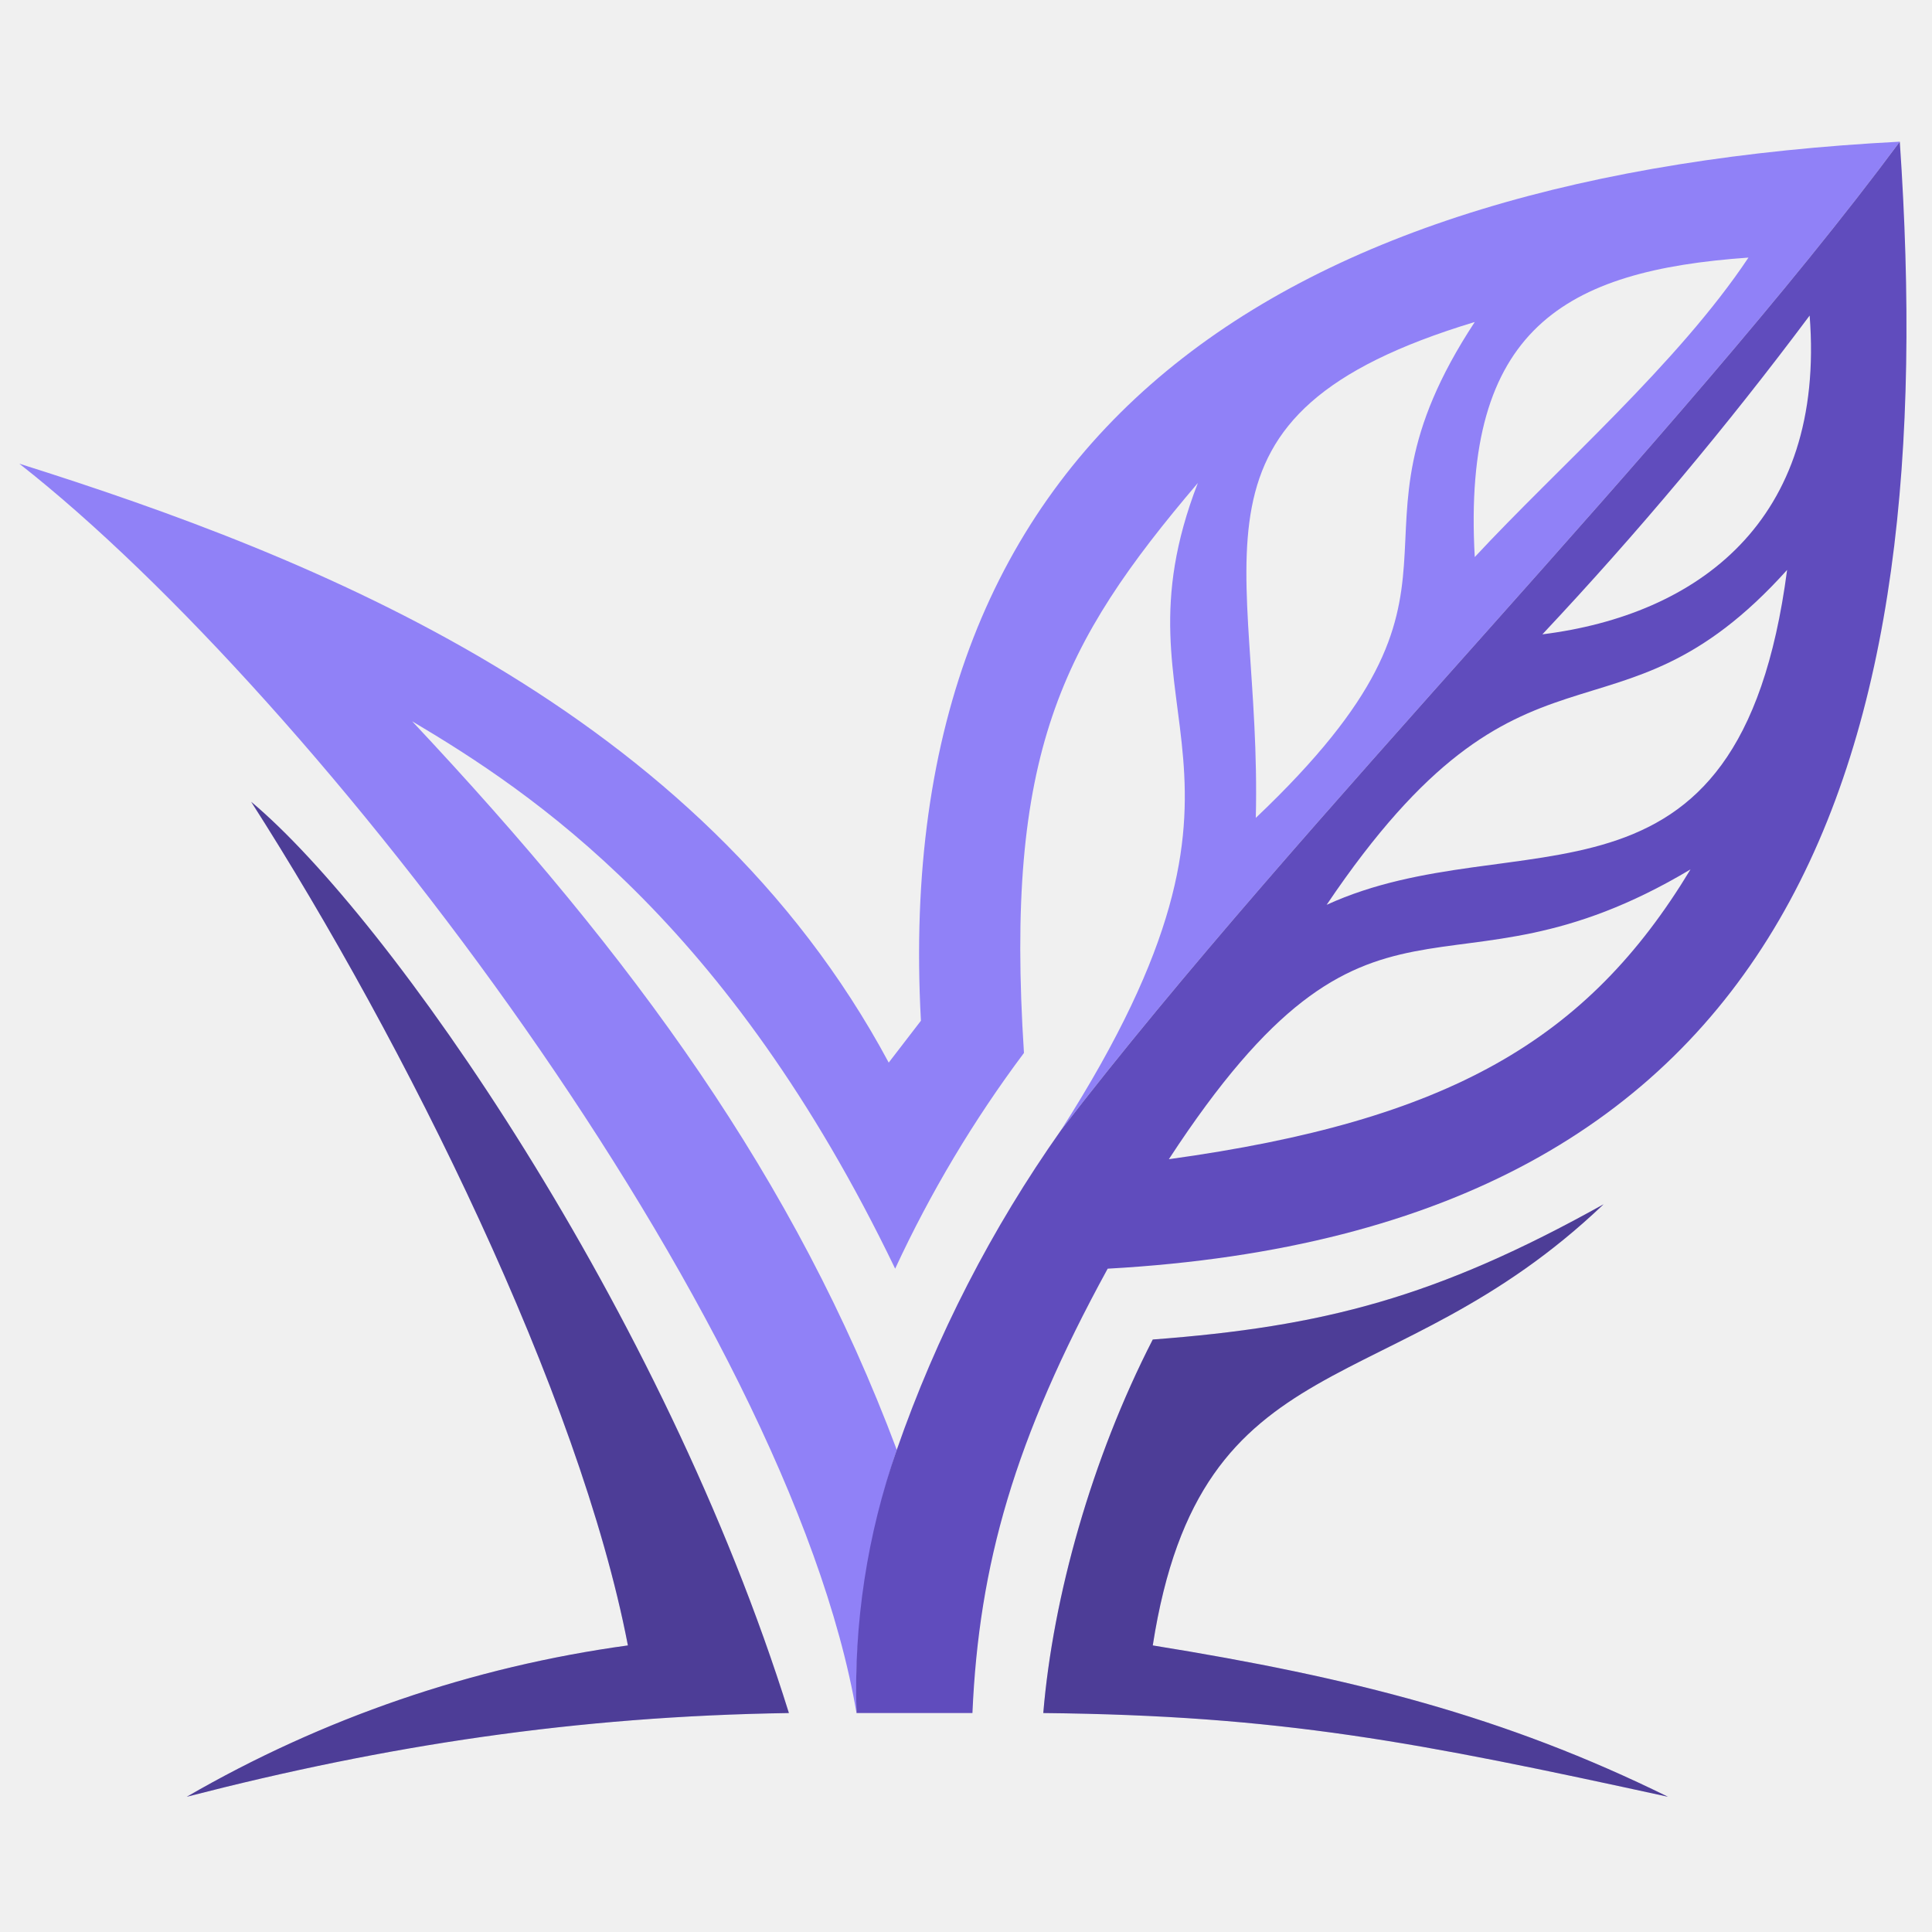
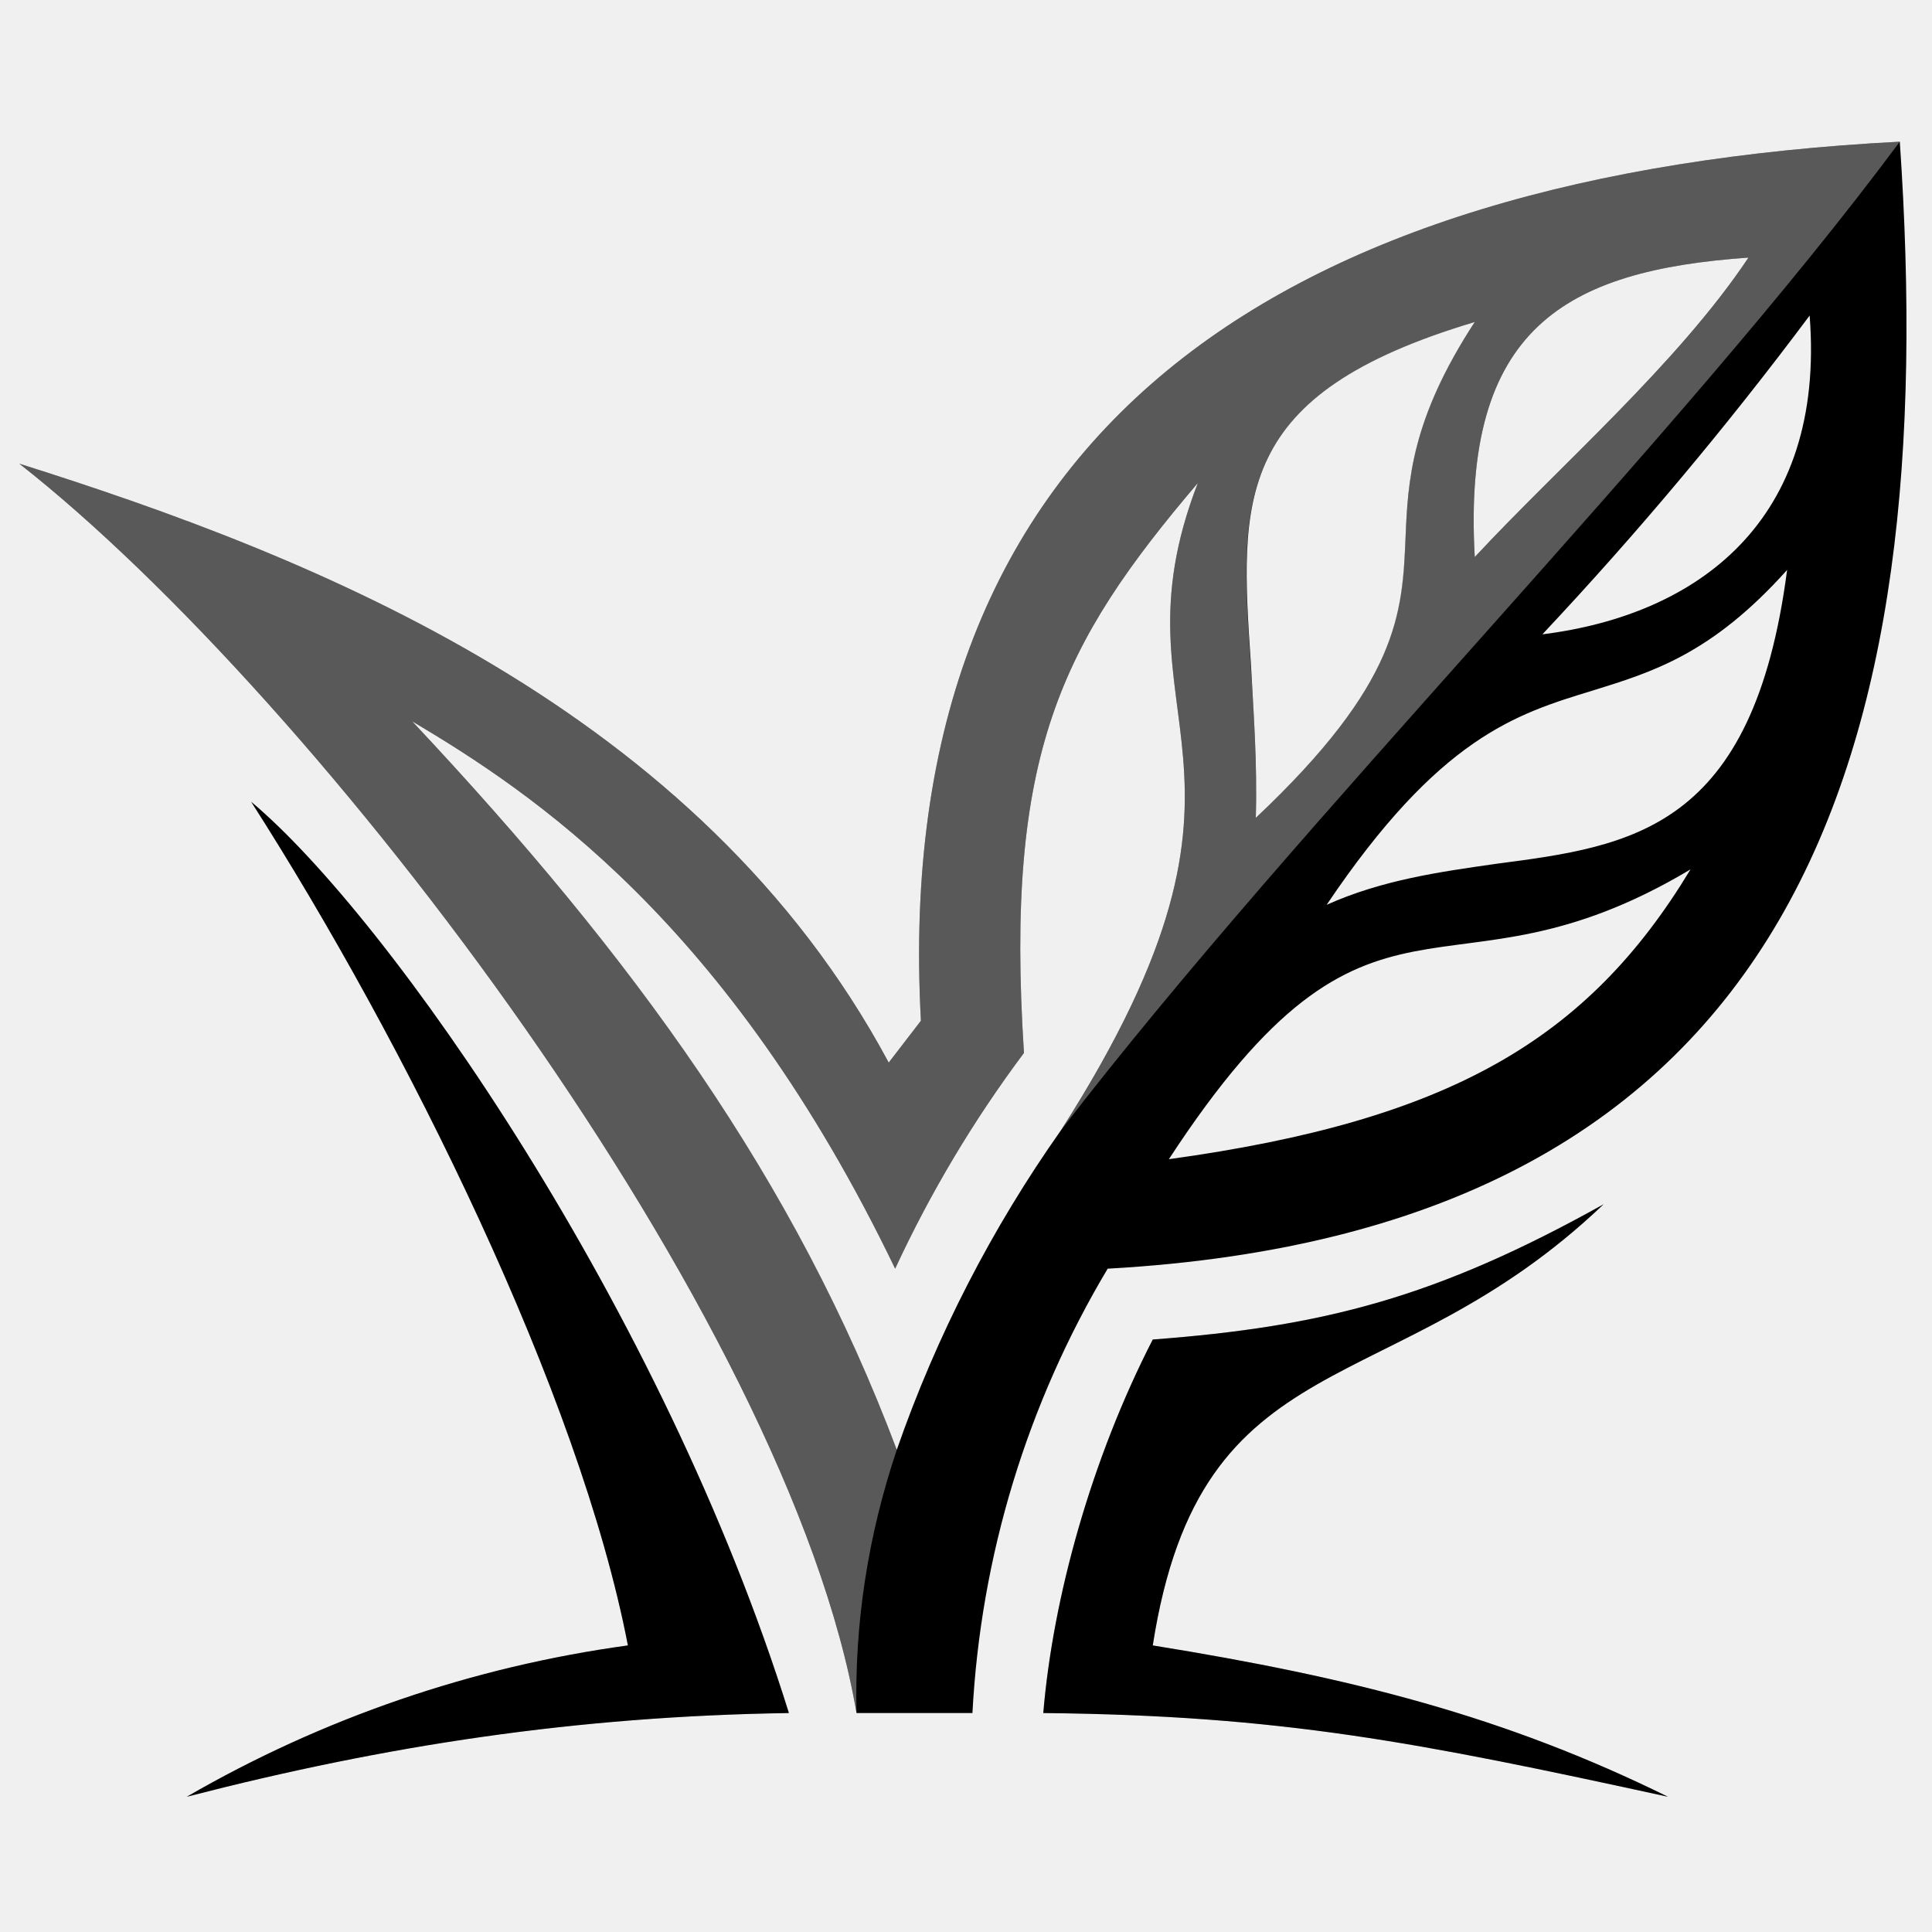
<svg xmlns="http://www.w3.org/2000/svg" width="20" height="20" viewBox="0 0 24 24" fill="none">
-   <path d="M.24 5.76c3.72 2.92 9.56 10.6 10.4 15.52q-.04-1.66.5-3.27c-1.26-3.36-3.26-6.11-6.02-9.05 1.48.88 3.92 2.48 6 6.8a15 15 0 0 1 1.6-2.68C12.48 9.36 13.18 8 14.88 6c-1.16 3 1.24 3.44-1.7 8.04 2.98-3.88 7.66-8.56 10.42-12.28-7.68.4-12.56 3.56-12.16 10.92l-.4.52C8.68 8.8 3.92 6.92.24 5.76M18.32 4c-3.84 1.16-2.64 2.92-2.72 6.16 3.12-2.96.88-3.36 2.72-6.16m3.4-.8c-2.28.16-3.56.88-3.4 3.72 1.04-1.12 2.52-2.4 3.4-3.72" fill="#9081f7" fill-rule="evenodd" />
-   <path d="M13.76 15.76c8.6-.48 10.36-6.4 9.84-14-2.76 3.72-7.44 8.4-10.42 12.28a16 16 0 0 0-2.04 3.97 9 9 0 0 0-.5 3.27h1.44c.08-1.84.52-3.4 1.68-5.52m.76-1.36c3.48-.48 5.2-1.48 6.48-3.6-3.08 1.84-3.92-.32-6.48 3.6m1.96-3.16c2.48-3.68 3.56-1.76 5.72-4.16-.6 4.56-3.36 3.08-5.72 4.16m2.68-3.36c1.92-.24 3.52-1.4 3.32-3.96a46 46 0 0 1-3.32 3.96" fill="#604cbd" fill-rule="evenodd" />
-   <use fill="#604cbd" href="#logo-shade-grass" />
-   <use fill="#000" fill-opacity=".2" href="#logo-shade-grass" />
-   <defs>
-     <path d="M12.96 21.28c.12-1.44.6-3.16 1.36-4.64 2.12-.16 3.52-.52 5.6-1.68-2.64 2.52-5 1.63-5.6 5.48 2.48.4 4.37.88 6.4 1.88-3.12-.68-4.8-1.01-7.76-1.04M2.32 22.32a15 15 0 0 1 5.48-1.88c-.6-3.12-2.76-7.48-4.68-10.48 1.72 1.44 5.12 6.32 6.68 11.32-2.64.04-5 .4-7.48 1.04" id="logo-shade-grass" />
-   </defs>
+   <path d="M12.96 21.28c.12-1.44.6-3.16 1.36-4.64 2.12-.16 3.52-.52 5.6-1.68-2.64 2.52-5 1.63-5.6 5.48 2.48.4 4.37.88 6.4 1.88-3.12-.68-4.8-1.01-7.76-1.04M2.32 22.32a15 15 0 0 1 5.48-1.88c-.6-3.12-2.76-7.48-4.68-10.48 1.72 1.44 5.12 6.32 6.68 11.32-2.64.04-5 .4-7.48 1.04" fill="currentColor" />
+   <path clip-rule="evenodd" d="M10.64 21.28C9.8 16.36 3.96 8.68.24 5.76c3.68 1.16 8.44 3.04 10.8 7.44l.4-.52c-.4-7.36 4.48-10.52 12.16-10.92.52 7.6-1.24 13.52-9.84 14a12 12 0 0 0-1.68 5.52zm.48-5.52c-2.08-4.32-4.52-5.92-6-6.8 2.76 2.94 4.76 5.7 6.02 9.05a16 16 0 0 1 2.04-3.97c2.94-4.6.54-5.04 1.7-8.04-1.7 2-2.4 3.36-2.16 7.08a15 15 0 0 0-1.6 2.68m3.4-1.36c3.48-.48 5.2-1.48 6.48-3.6-3.08 1.84-3.92-.32-6.48 3.6m1.96-3.16c1.4-2.08 2.35-2.37 3.3-2.66.74-.23 1.48-.45 2.42-1.5-.42 3.23-1.93 3.43-3.61 3.65-.7.1-1.42.2-2.11.51m2.68-3.36c1.92-.24 3.52-1.4 3.32-3.96a46 46 0 0 1-3.32 3.96M18.32 4c-3.01.9-2.92 2.19-2.78 4.26.03.57.08 1.2.06 1.9 1.78-1.68 1.82-2.54 1.86-3.48.03-.71.07-1.47.86-2.68m3.4-.8c-2.28.16-3.56.88-3.4 3.72 1.04-1.12 2.52-2.4 3.4-3.72" fill="currentColor" fill-rule="evenodd" />
+   <path d="M12.96 21.28c.12-1.44.6-3.16 1.36-4.64 2.12-.16 3.52-.52 5.6-1.68-2.64 2.52-5 1.63-5.6 5.48 2.48.4 4.37.88 6.4 1.88-3.12-.68-4.8-1.01-7.76-1.04M2.32 22.32a15 15 0 0 1 5.48-1.88c-.6-3.12-2.76-7.48-4.68-10.48 1.72 1.44 5.12 6.32 6.68 11.32-2.64.04-5 .4-7.48 1.04" fill="#000" fill-opacity=".2" />
+   <path clip-rule="evenodd" d="M.24 5.76c3.72 2.92 9.56 10.6 10.4 15.52q-.04-1.66.5-3.27c-1.26-3.36-3.26-6.11-6.02-9.05 1.48.88 3.92 2.48 6 6.8a15 15 0 0 1 1.6-2.68C12.48 9.36 13.18 8 14.88 6c-1.16 3 1.24 3.44-1.7 8.04 2.98-3.88 7.66-8.56 10.42-12.28-7.68.4-12.56 3.56-12.16 10.92l-.4.52C8.68 8.8 3.92 6.92.24 5.76M18.32 4c-3.84 1.16-2.64 2.92-2.72 6.16 3.12-2.96.88-3.36 2.72-6.16m3.4-.8c-2.28.16-3.56.88-3.4 3.72 1.04-1.12 2.52-2.4 3.4-3.72" fill="#fff" fill-opacity=".35" fill-rule="evenodd" />
</svg>
